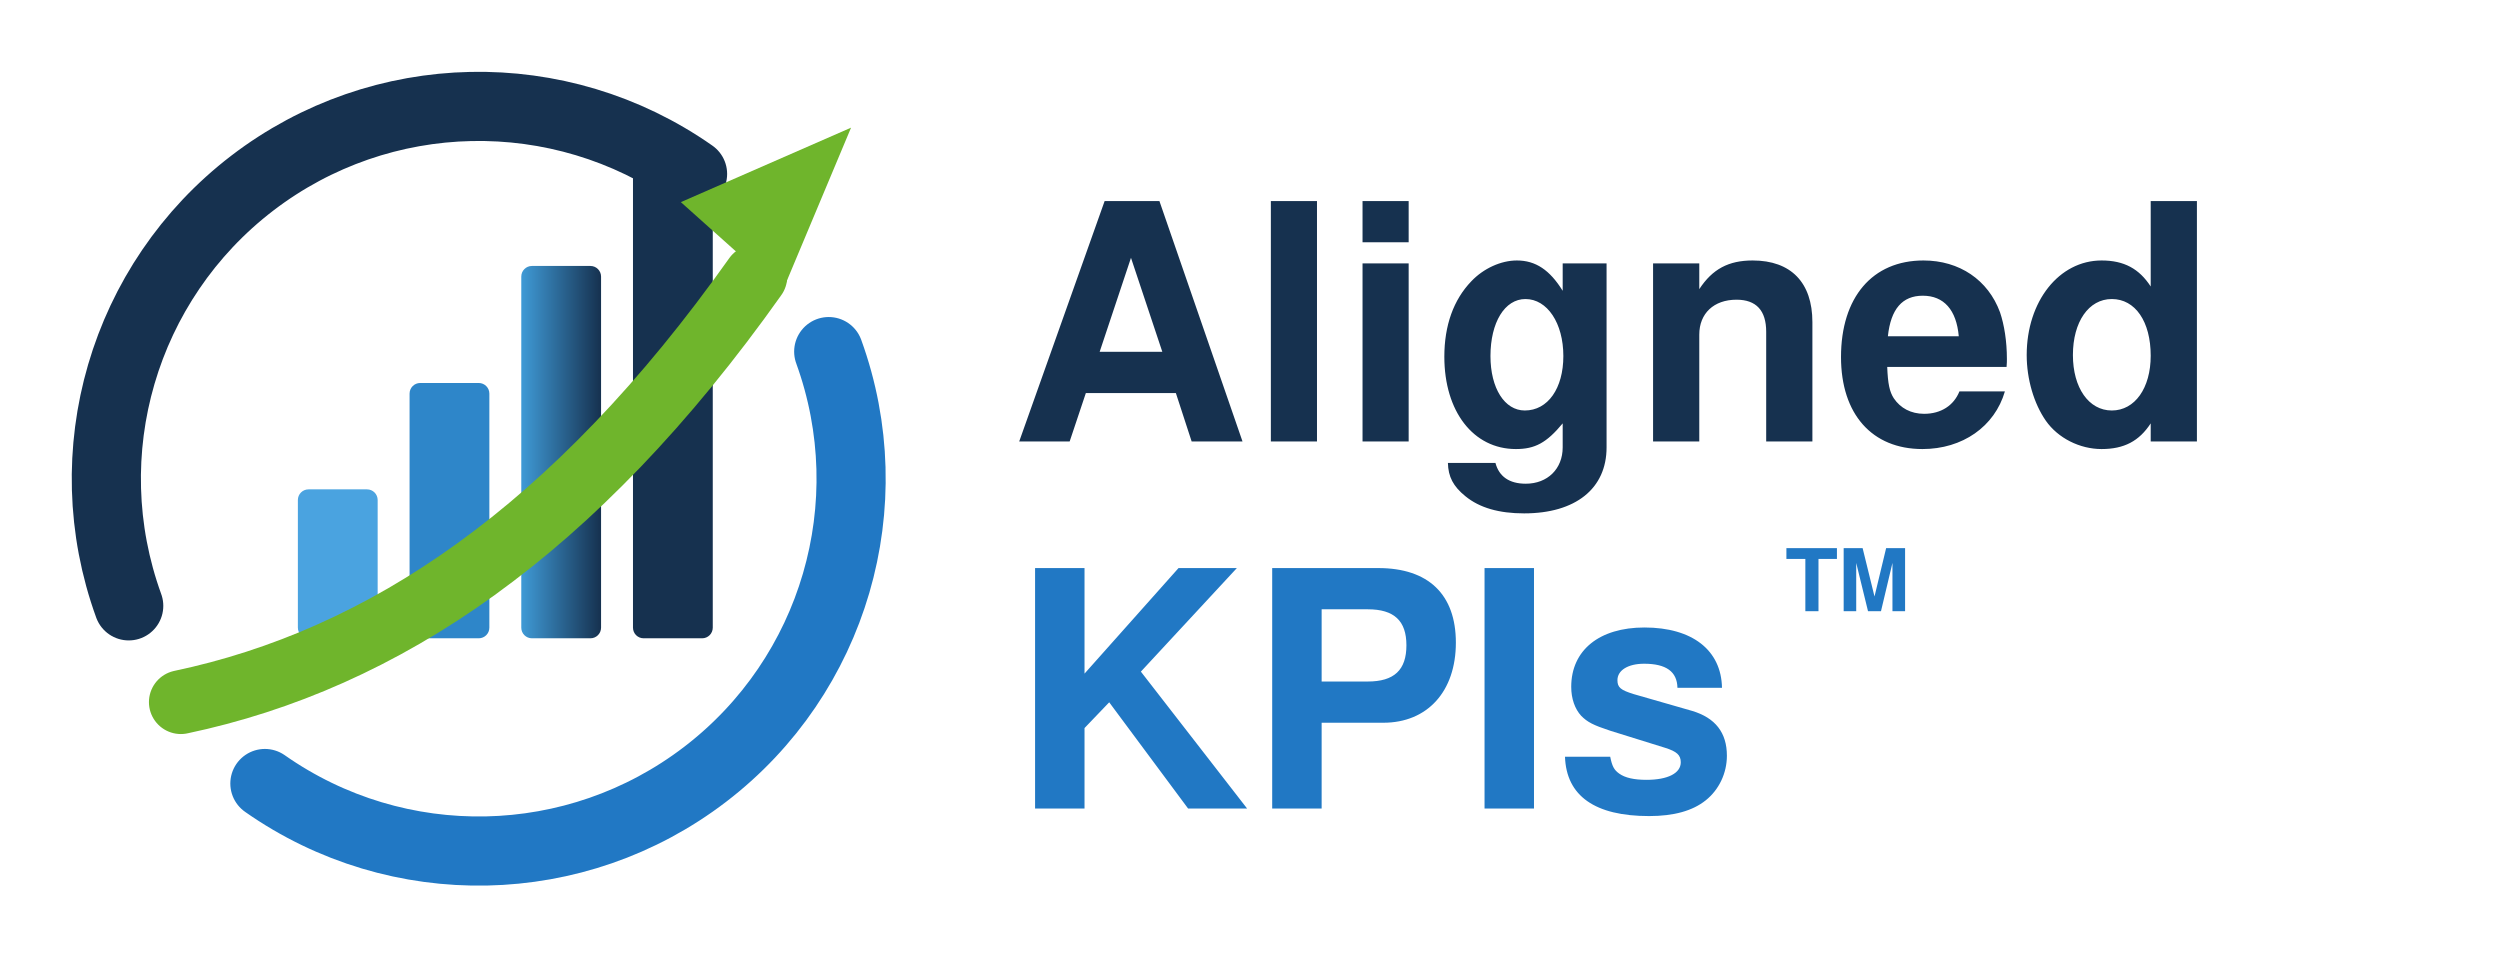
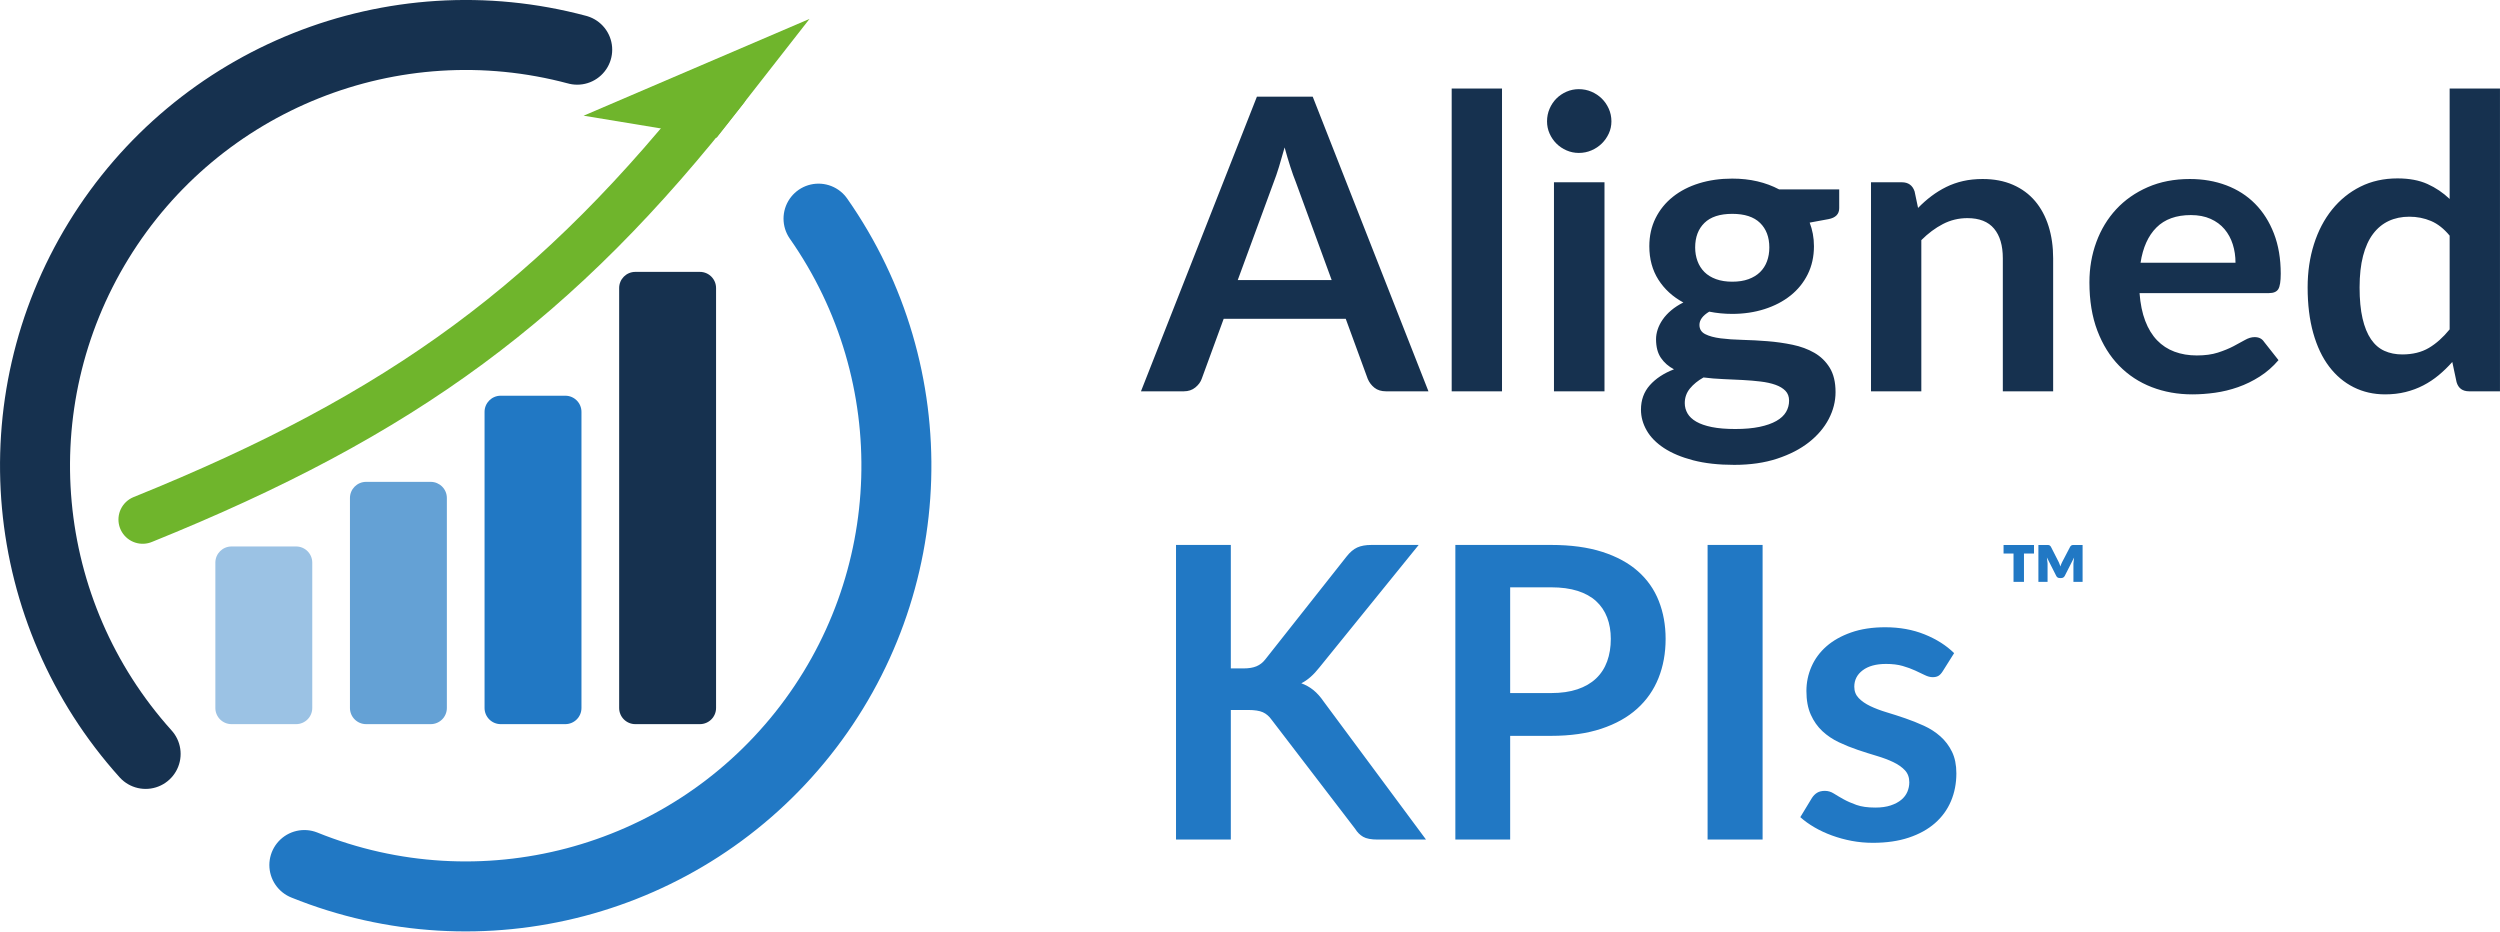
- <svg xmlns="http://www.w3.org/2000/svg" viewBox="0 0 470 180" role="img" aria-label="Aligned KPIs">
-   <defs>
-     <linearGradient id="akpi-l-bars" x1="0" y1="0" x2="1" y2="0">
-       <stop offset="0" stop-color="#3f9ad6" />
-       <stop offset="1" stop-color="#16314f" />
-     </linearGradient>
-   </defs>
-   <g>
-     <path d="M 130.2 32.7 A 70 70 0 0 0 24.2 113.9" fill="none" stroke="#16314f" stroke-width="13" stroke-linecap="round" />
-     <path d="M 49.8 147.3 A 70 70 0 0 0 155.8 66.1" fill="none" stroke="#2178c4" stroke-width="13" stroke-linecap="round" />
-     <rect x="56" y="92" width="15" height="28" rx="2" fill="#4aa3e0" />
-     <rect x="77" y="72" width="15" height="48" rx="2" fill="#2e86c9" />
-     <rect x="98" y="50" width="15" height="70" rx="2" fill="url(#akpi-l-bars)" />
-     <rect x="119" y="30" width="15" height="90" rx="2" fill="#16314f" />
-     <path d="M 34 132 C 72 124 108 100 142 52" fill="none" stroke="#6fb52c" stroke-width="12" stroke-linecap="round" />
-     <path d="M 160 24 L 128 38 L 147 55 Z" fill="#6fb52c" />
+ <svg xmlns="http://www.w3.org/2000/svg" viewBox="0.00 0.00 429.45 160.00" role="img" aria-label="Aligned KPIs">
+   <g transform="translate(-12.486 -12.486) scale(0.924855)">
+     <g fill="none" stroke-width="13" stroke-linecap="round">
+       <path d="M 40.55 153.53 A 80 80 0 0 1 120.71 22.73" stroke="#16314F" />
+       <path d="M 165.53 54.11 A 80 80 0 0 1 70.03 174.17" stroke="#2178C4" />
+     </g>
+     <rect x="53.5" y="115" width="18" height="33" rx="3" fill="#9BC2E4" />
+     <rect x="78.5" y="103" width="18" height="45" rx="3" fill="#64A1D5" />
+     <rect x="103.5" y="87" width="18" height="61" rx="3" fill="#2178C4" />
+     <rect x="128.5" y="64" width="18" height="84" rx="3" fill="#16314F" />
+     <g fill="#6FB52C">
+       <path d="M 40 110 C 88.21 90.52, 117.22 69.4, 148 30" fill="none" stroke="#6FB52C" stroke-width="9" stroke-linecap="round" />
+       <path d="M 163.86 17.01 L 121.9 34.99 L 146.62 39.07 Z" />
+     </g>
  </g>
-   <g font-family="-apple-system, BlinkMacSystemFont, 'SF Pro Display', 'Helvetica Neue', Helvetica, Arial, sans-serif" font-weight="700">
-     <text x="190" y="83" font-size="62" fill="#16314f">Aligned</text>
-     <text x="190" y="152" font-size="62" fill="#2178c4">KPIs</text>
-     <text x="334" y="122" font-size="26" fill="#2178c4">™</text>
+   <g transform="translate(196.38 67.22)">
+     <path d="M49 0.0H41.72Q40.495 0.0 39.725 -0.613Q38.955 -1.225 38.57 -2.135L34.79 -12.46H13.825L10.045 -2.135Q9.765 -1.33 8.96 -0.665Q8.155 0.0 6.965 0.0H-0.385L19.53 -50.61H29.12ZM16.24 -19.11H32.375L26.215 -35.945Q25.76 -37.065 25.27 -38.588Q24.78 -40.11 24.29 -41.895Q23.8 -40.11 23.328 -38.57Q22.855 -37.03 22.4 -35.875Z M61.635 -52.01V0.0H52.99V-52.01Z M79.24 -35.91V0.0H70.56V-35.91ZM80.43 -46.375Q80.43 -45.255 79.975 -44.275Q79.52 -43.295 78.768 -42.56Q78.015 -41.825 77.0 -41.388Q75.985 -40.95 74.83 -40.95Q73.71 -40.95 72.713 -41.388Q71.715 -41.825 70.98 -42.56Q70.245 -43.295 69.808 -44.275Q69.37 -45.255 69.37 -46.375Q69.37 -47.53 69.808 -48.545Q70.245 -49.56 70.98 -50.295Q71.715 -51.03 72.713 -51.468Q73.71 -51.905 74.83 -51.905Q75.985 -51.905 77.0 -51.468Q78.015 -51.03 78.768 -50.295Q79.52 -49.56 79.975 -48.545Q80.43 -47.53 80.43 -46.375Z M101.185 -36.54Q103.495 -36.54 105.508 -36.068Q107.52 -35.595 109.235 -34.685H119.56V-31.465Q119.56 -29.925 117.705 -29.575L114.485 -28.98Q114.835 -28.07 115.028 -27.055Q115.22 -26.04 115.22 -24.92Q115.22 -22.26 114.153 -20.108Q113.085 -17.955 111.195 -16.45Q109.305 -14.945 106.733 -14.123Q104.16 -13.3 101.185 -13.3Q99.155 -13.3 97.23 -13.685Q95.55 -12.67 95.55 -11.41Q95.55 -10.325 96.548 -9.818Q97.545 -9.31 99.19 -9.1Q100.835 -8.89 102.935 -8.838Q105.035 -8.785 107.24 -8.61Q109.445 -8.435 111.545 -7.998Q113.645 -7.56 115.29 -6.615Q116.935 -5.67 117.933 -4.043Q118.93 -2.415 118.93 0.14Q118.93 2.52 117.758 4.76Q116.585 7 114.363 8.75Q112.14 10.5 108.903 11.568Q105.665 12.635 101.535 12.635Q97.475 12.635 94.465 11.848Q91.455 11.06 89.46 9.748Q87.465 8.435 86.485 6.72Q85.505 5.005 85.505 3.15Q85.505 0.665 87.028 -1.05Q88.55 -2.765 91.175 -3.78Q89.775 -4.515 88.935 -5.74Q88.095 -6.965 88.095 -8.96Q88.095 -9.765 88.375 -10.623Q88.655 -11.48 89.233 -12.32Q89.81 -13.16 90.703 -13.913Q91.595 -14.665 92.785 -15.26Q90.055 -16.73 88.498 -19.18Q86.94 -21.63 86.94 -24.92Q86.94 -27.58 88.008 -29.733Q89.075 -31.885 90.983 -33.408Q92.89 -34.93 95.498 -35.735Q98.105 -36.54 101.185 -36.54ZM110.95 1.61Q110.95 0.56 110.32 -0.088Q109.69 -0.735 108.605 -1.12Q107.52 -1.505 106.068 -1.68Q104.615 -1.855 102.988 -1.943Q101.36 -2.03 99.628 -2.1Q97.895 -2.17 96.25 -2.38Q94.815 -1.575 93.923 -0.49Q93.03 0.595 93.03 2.03Q93.03 2.975 93.502 3.798Q93.975 4.62 95.008 5.215Q96.04 5.81 97.685 6.143Q99.33 6.475 101.71 6.475Q104.125 6.475 105.875 6.107Q107.625 5.74 108.763 5.093Q109.9 4.445 110.425 3.553Q110.95 2.66 110.95 1.61ZM101.185 -18.83Q102.795 -18.83 103.985 -19.268Q105.175 -19.705 105.963 -20.475Q106.75 -21.245 107.153 -22.33Q107.555 -23.415 107.555 -24.71Q107.555 -27.37 105.963 -28.928Q104.37 -30.485 101.185 -30.485Q98.0 -30.485 96.407 -28.928Q94.815 -27.37 94.815 -24.71Q94.815 -23.45 95.218 -22.365Q95.62 -21.28 96.407 -20.492Q97.195 -19.705 98.403 -19.268Q99.61 -18.83 101.185 -18.83Z M125.02 0.0V-35.91H130.305Q131.985 -35.91 132.51 -34.335L133.105 -31.5Q134.19 -32.62 135.397 -33.53Q136.605 -34.44 137.952 -35.105Q139.3 -35.77 140.84 -36.12Q142.38 -36.47 144.2 -36.47Q147.14 -36.47 149.415 -35.473Q151.69 -34.475 153.213 -32.672Q154.735 -30.87 155.523 -28.368Q156.31 -25.865 156.31 -22.855V0.0H147.665V-22.855Q147.665 -26.145 146.16 -27.948Q144.655 -29.75 141.575 -29.75Q139.335 -29.75 137.375 -28.735Q135.415 -27.72 133.665 -25.97V0.0Z M179.795 -36.47Q183.19 -36.47 186.06 -35.385Q188.93 -34.3 190.995 -32.218Q193.06 -30.135 194.233 -27.108Q195.405 -24.08 195.405 -20.195Q195.405 -18.235 194.985 -17.553Q194.565 -16.87 193.375 -16.87H171.15Q171.36 -14.105 172.13 -12.093Q172.9 -10.08 174.16 -8.768Q175.42 -7.455 177.153 -6.808Q178.885 -6.16 180.985 -6.16Q183.085 -6.16 184.608 -6.65Q186.13 -7.14 187.268 -7.735Q188.405 -8.33 189.263 -8.82Q190.12 -9.31 190.925 -9.31Q192.01 -9.31 192.535 -8.505L195.02 -5.355Q193.585 -3.675 191.8 -2.538Q190.015 -1.4 188.073 -0.718Q186.13 -0.035 184.118 0.245Q182.105 0.525 180.215 0.525Q176.47 0.525 173.25 -0.718Q170.03 -1.96 167.65 -4.393Q165.27 -6.825 163.905 -10.413Q162.54 -14 162.54 -18.725Q162.54 -22.4 163.73 -25.638Q164.92 -28.875 167.143 -31.273Q169.365 -33.67 172.567 -35.07Q175.77 -36.47 179.795 -36.47ZM179.97 -30.275Q176.19 -30.275 174.055 -28.14Q171.92 -26.005 171.325 -22.085H187.635Q187.635 -23.765 187.163 -25.253Q186.69 -26.74 185.745 -27.86Q184.8 -28.98 183.348 -29.628Q181.895 -30.275 179.97 -30.275Z M227.78 0.0Q226.065 0.0 225.61 -1.575L224.875 -5.04Q223.755 -3.78 222.53 -2.765Q221.305 -1.75 219.888 -1.015Q218.47 -0.28 216.843 0.122Q215.215 0.525 213.325 0.525Q210.385 0.525 207.935 -0.7Q205.485 -1.925 203.718 -4.253Q201.95 -6.58 200.988 -10.01Q200.025 -13.44 200.025 -17.85Q200.025 -21.84 201.11 -25.27Q202.195 -28.7 204.225 -31.22Q206.255 -33.74 209.09 -35.157Q211.925 -36.575 215.46 -36.575Q218.47 -36.575 220.605 -35.613Q222.74 -34.65 224.42 -33.04V-52.01H233.065V0.0ZM216.265 -6.335Q218.96 -6.335 220.85 -7.455Q222.74 -8.575 224.42 -10.64V-26.74Q222.95 -28.525 221.218 -29.26Q219.485 -29.995 217.49 -29.995Q215.53 -29.995 213.955 -29.26Q212.38 -28.525 211.26 -27.038Q210.14 -25.55 209.545 -23.258Q208.95 -20.965 208.95 -17.85Q208.95 -14.7 209.458 -12.513Q209.965 -10.325 210.91 -8.943Q211.855 -7.56 213.22 -6.948Q214.585 -6.335 216.265 -6.335Z" fill="#16314F" />
+   </g>
+   <g transform="translate(196.38 144.22)">
+     <path d="M15.05 -29.4H17.255Q18.585 -29.4 19.46 -29.768Q20.335 -30.135 20.965 -30.94L34.93 -48.615Q35.805 -49.735 36.768 -50.173Q37.73 -50.61 39.2 -50.61H47.32L30.275 -29.575Q28.77 -27.65 27.16 -26.845Q28.315 -26.425 29.242 -25.673Q30.17 -24.92 31.01 -23.695L48.58 0.0H40.285Q38.605 0.0 37.782 -0.473Q36.96 -0.945 36.4 -1.855L22.085 -20.545Q21.42 -21.49 20.545 -21.875Q19.67 -22.26 18.025 -22.26H15.05V0.0H5.635V-50.61H15.05Z M63.035 -17.815V0.0H53.62V-50.61H70.07Q75.145 -50.61 78.855 -49.42Q82.565 -48.23 84.98 -46.095Q87.395 -43.96 88.568 -40.985Q89.74 -38.01 89.74 -34.475Q89.74 -30.8 88.515 -27.738Q87.29 -24.675 84.84 -22.47Q82.39 -20.265 78.698 -19.04Q75.005 -17.815 70.07 -17.815ZM63.035 -25.165H70.07Q72.66 -25.165 74.585 -25.812Q76.51 -26.46 77.788 -27.668Q79.065 -28.875 79.695 -30.608Q80.325 -32.34 80.325 -34.475Q80.325 -36.505 79.695 -38.15Q79.065 -39.795 77.805 -40.95Q76.545 -42.105 74.62 -42.718Q72.695 -43.33 70.07 -43.33H63.035Z M106.4 0.0H96.95V-50.61H106.4Z M137.34 -28.91Q136.99 -28.35 136.605 -28.123Q136.22 -27.895 135.625 -27.895Q134.995 -27.895 134.278 -28.245Q133.56 -28.595 132.615 -29.033Q131.67 -29.47 130.463 -29.82Q129.255 -30.17 127.61 -30.17Q125.055 -30.17 123.603 -29.085Q122.15 -28 122.15 -26.25Q122.15 -25.095 122.903 -24.308Q123.655 -23.52 124.898 -22.925Q126.14 -22.33 127.715 -21.858Q129.29 -21.385 130.918 -20.825Q132.545 -20.265 134.12 -19.547Q135.695 -18.83 136.938 -17.727Q138.18 -16.625 138.933 -15.085Q139.685 -13.545 139.685 -11.375Q139.685 -8.785 138.757 -6.598Q137.83 -4.41 136.01 -2.817Q134.19 -1.225 131.512 -0.333Q128.835 0.56 125.335 0.56Q123.48 0.56 121.713 0.228Q119.945 -0.105 118.318 -0.7Q116.69 -1.295 115.308 -2.1Q113.925 -2.905 112.875 -3.85L114.87 -7.14Q115.255 -7.735 115.78 -8.05Q116.305 -8.365 117.11 -8.365Q117.915 -8.365 118.633 -7.91Q119.35 -7.455 120.295 -6.93Q121.24 -6.405 122.518 -5.95Q123.795 -5.495 125.755 -5.495Q127.295 -5.495 128.398 -5.863Q129.5 -6.23 130.218 -6.825Q130.935 -7.42 131.268 -8.208Q131.6 -8.995 131.6 -9.835Q131.6 -11.095 130.848 -11.9Q130.095 -12.705 128.853 -13.3Q127.61 -13.895 126.018 -14.368Q124.425 -14.84 122.763 -15.4Q121.1 -15.96 119.508 -16.713Q117.915 -17.465 116.673 -18.62Q115.43 -19.775 114.678 -21.455Q113.925 -23.135 113.925 -25.515Q113.925 -27.72 114.8 -29.715Q115.675 -31.71 117.373 -33.198Q119.07 -34.685 121.608 -35.578Q124.145 -36.47 127.47 -36.47Q131.18 -36.47 134.225 -35.245Q137.27 -34.02 139.3 -32.025Z" fill="#2178C4" />
+   </g>
+   <g transform="translate(343.31 108.80)">
+     <path d="M10.343 -12.232Q10.427 -12.043 10.495 -11.86Q10.563 -11.676 10.626 -11.487Q10.679 -11.676 10.752 -11.865Q10.825 -12.054 10.92 -12.232L12.317 -14.91Q12.464 -15.089 12.569 -15.136Q12.674 -15.183 12.894 -15.183H14.438V-8.851H12.863V-12.023L12.978 -13.03L11.382 -9.891Q11.183 -9.503 10.763 -9.503H10.511Q10.08 -9.503 9.902 -9.891L8.306 -13.041L8.421 -12.023V-8.851H6.846V-15.183H8.389Q8.62 -15.183 8.726 -15.136Q8.831 -15.089 8.978 -14.91ZM6.09 -15.183V-13.713H4.368V-8.851H2.573V-13.713H0.861V-15.183Z" fill="#2178C4" />
  </g>
</svg>
